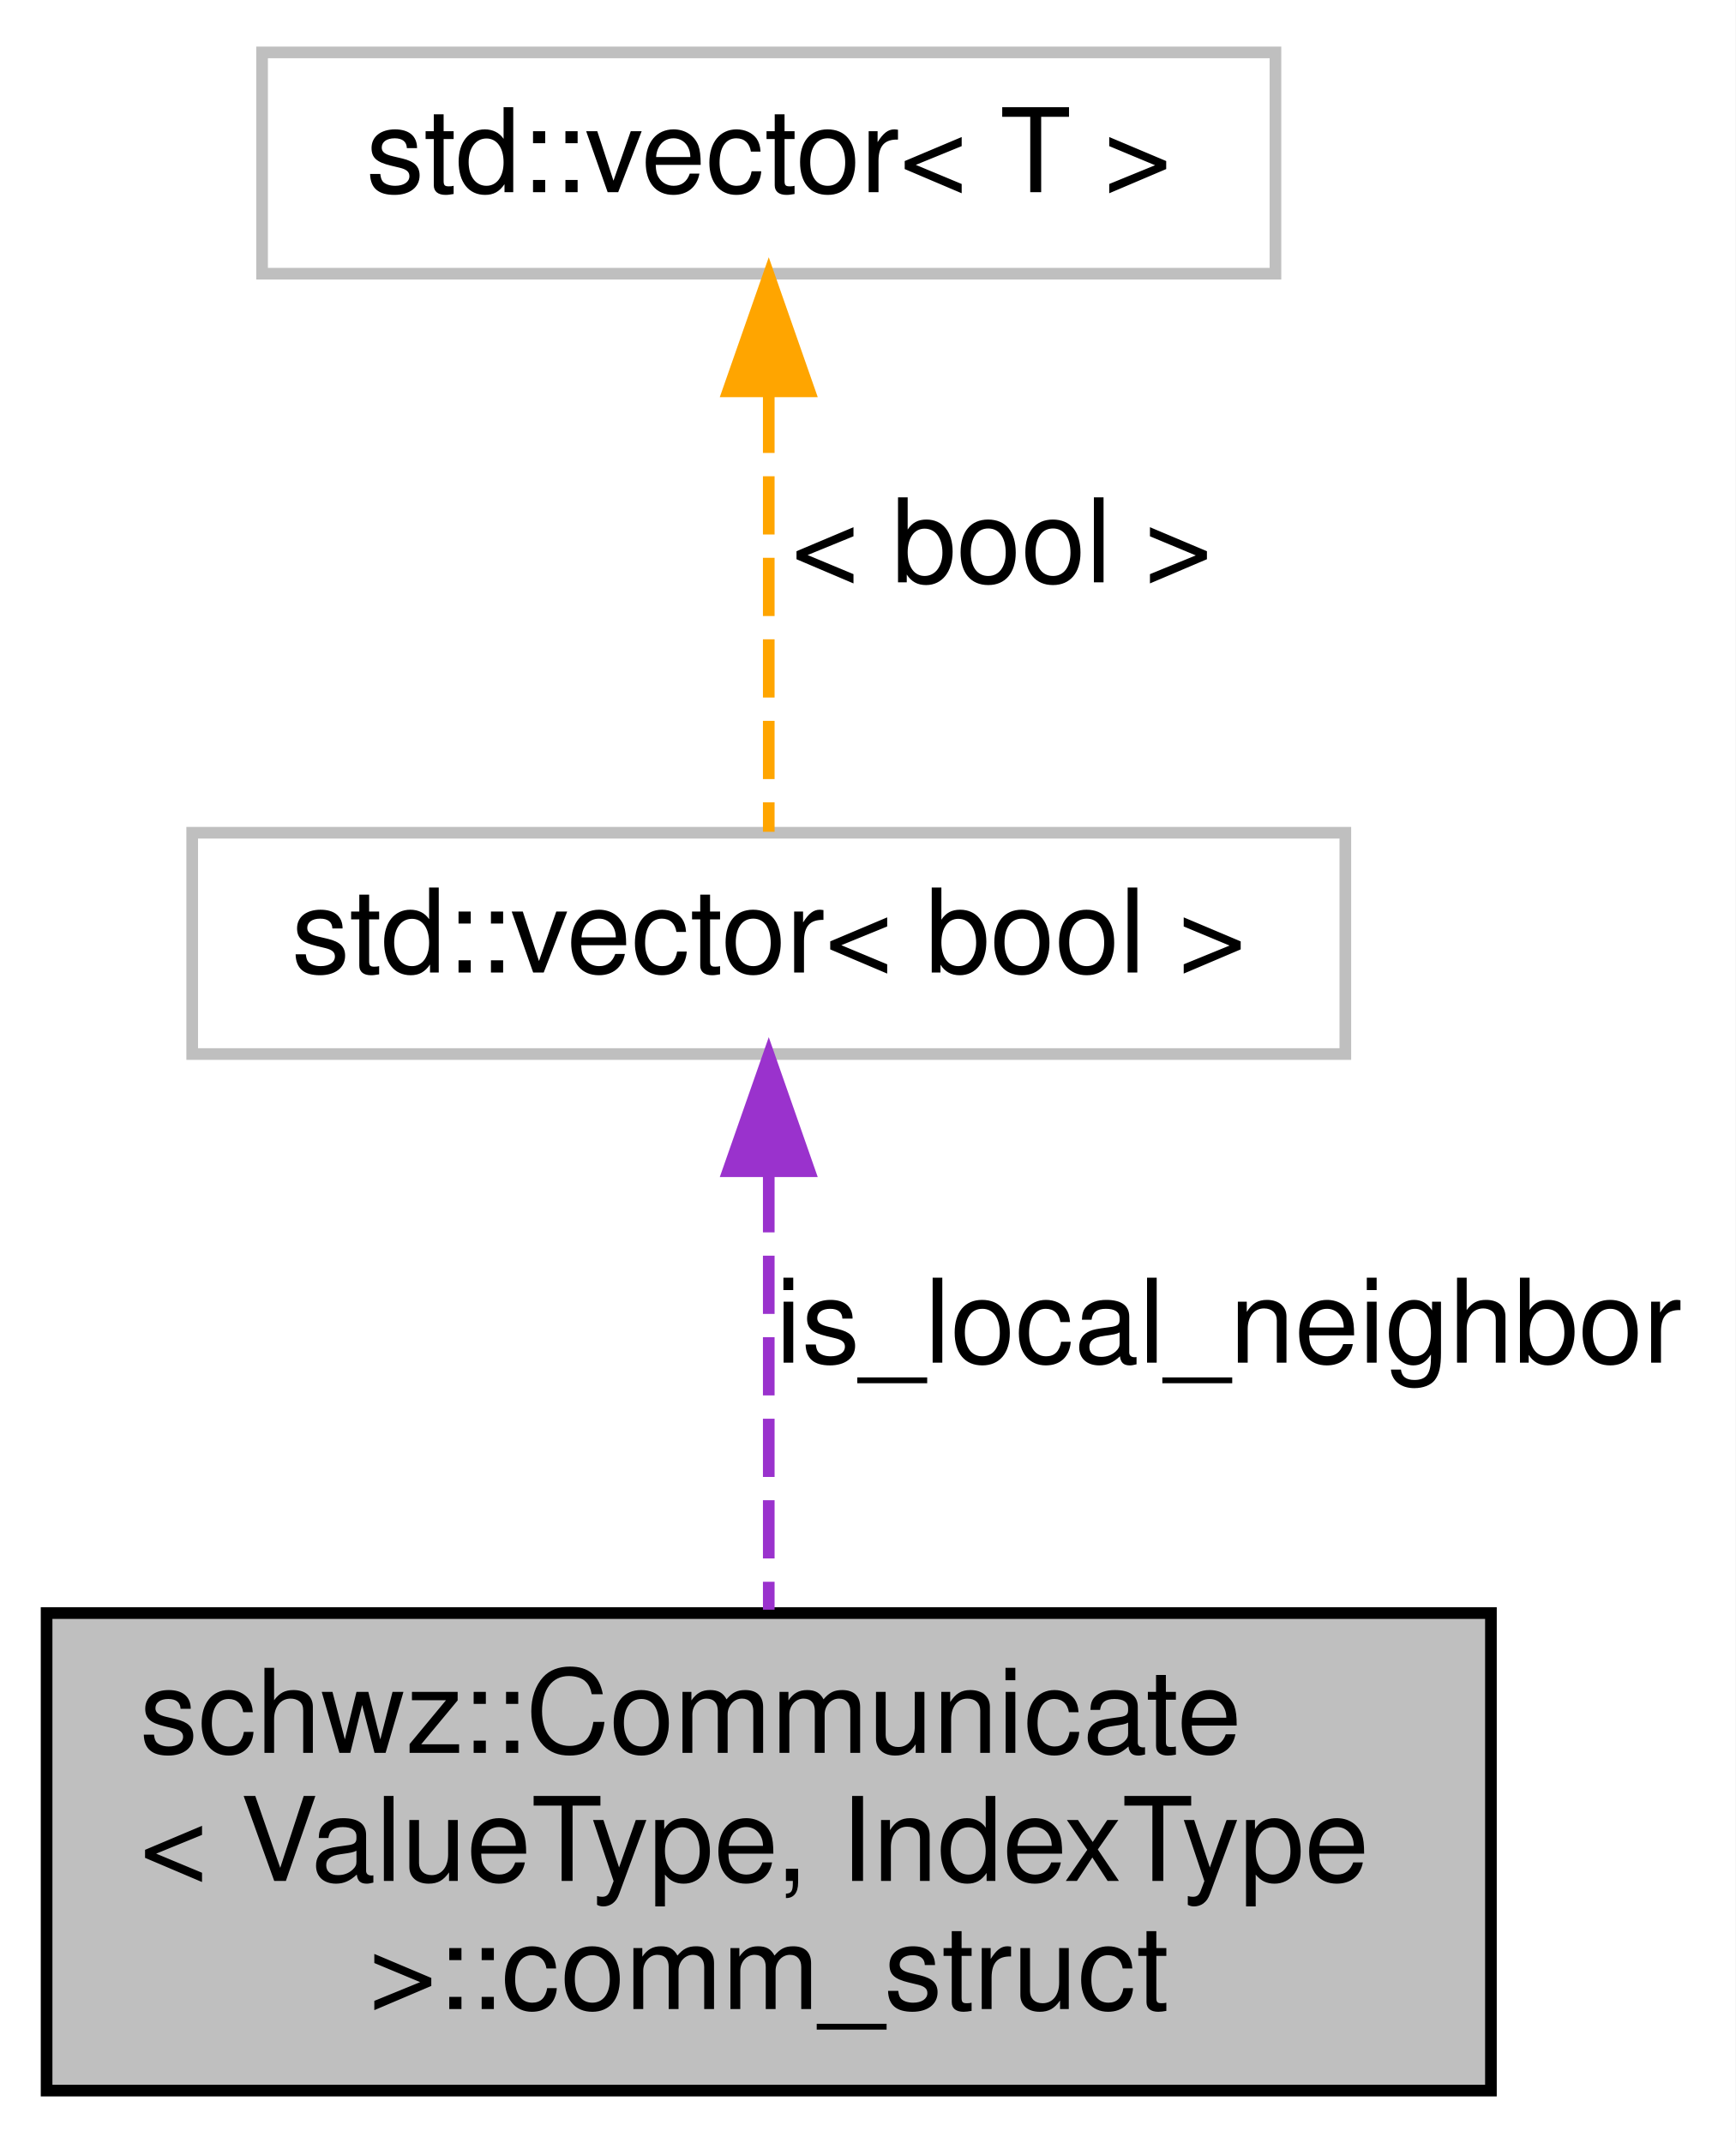
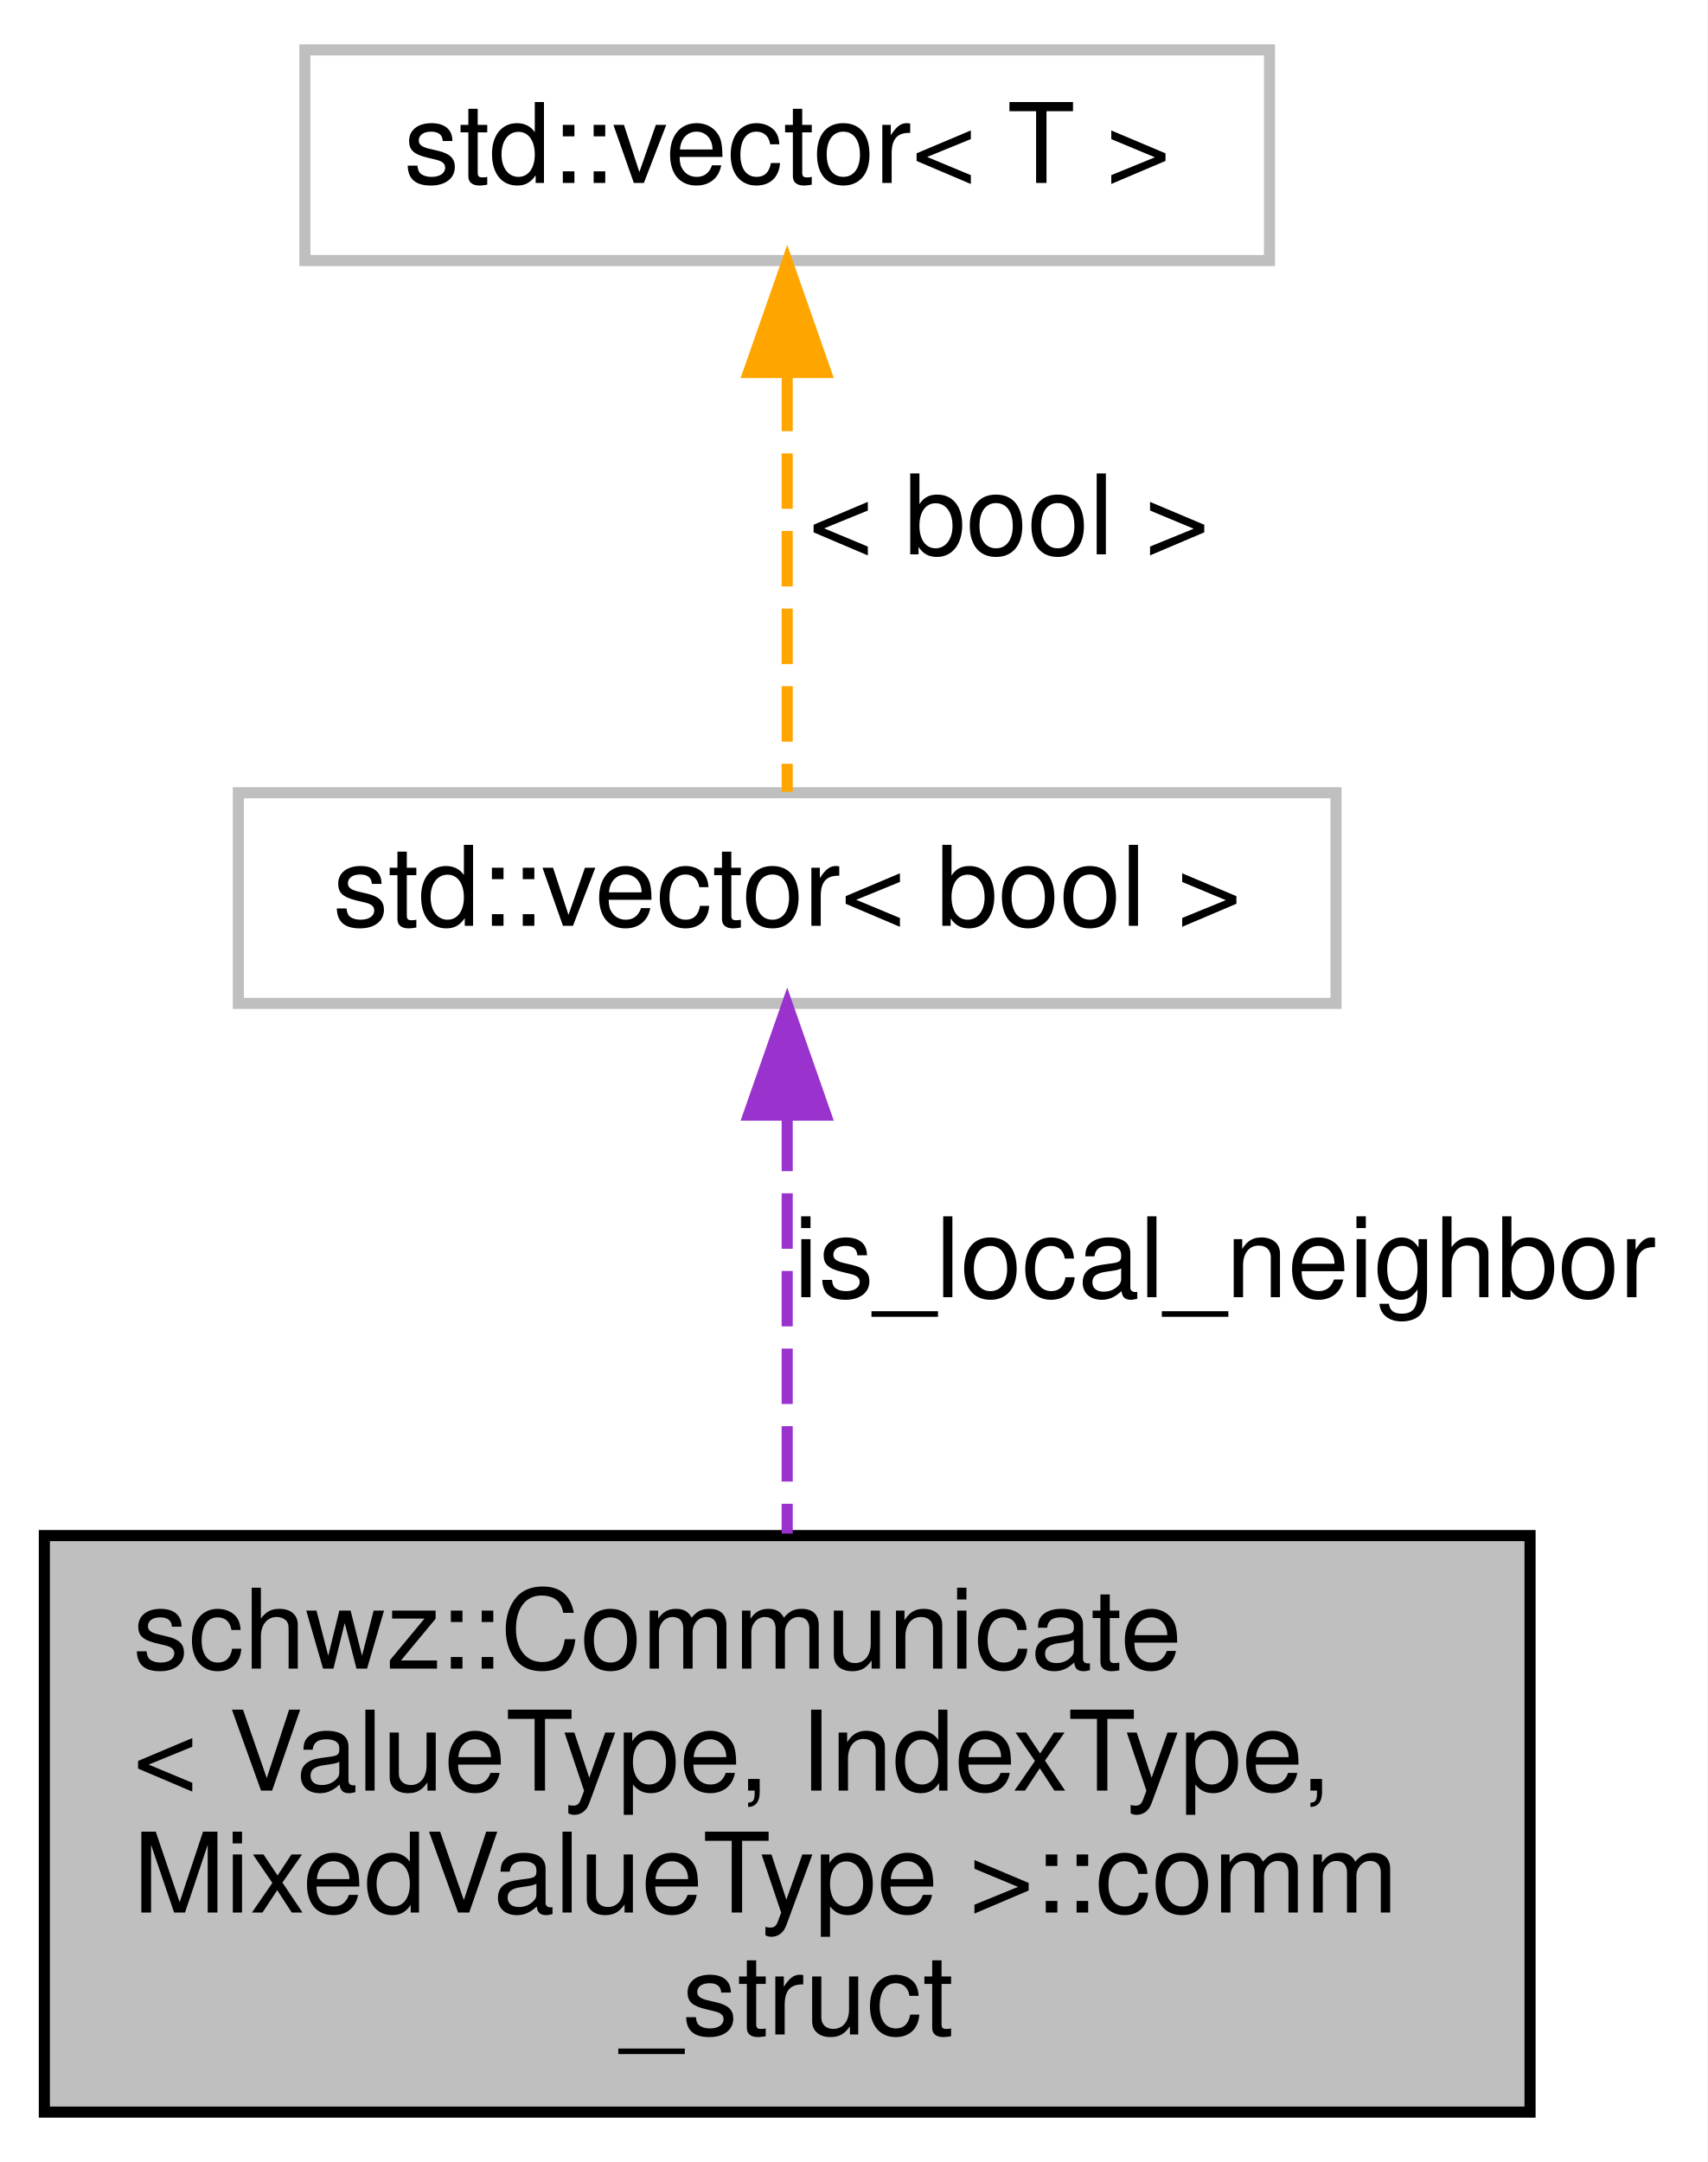
- <svg xmlns="http://www.w3.org/2000/svg" xmlns:xlink="http://www.w3.org/1999/xlink" width="149pt" height="184pt" viewBox="0.00 0.00 149.00 184.00">
-   <g id="graph0" class="graph" transform="scale(1 1) rotate(0) translate(4 180)">
-     <polygon fill="#ffffff" stroke="transparent" points="-4,4 -4,-180 145,-180 145,4 -4,4" />
+ <svg xmlns="http://www.w3.org/2000/svg" xmlns:xlink="http://www.w3.org/1999/xlink" width="154pt" height="195pt" viewBox="0.00 0.00 154.00 195.00">
+   <g id="graph0" class="graph" transform="scale(1 1) rotate(0) translate(4 191)">
+     <polygon fill="#ffffff" stroke="transparent" points="-4,4 -4,-191 150,-191 150,4 -4,4" />
    <g id="node1" class="node">
-       <polygon fill="#bfbfbf" stroke="#000000" points="0,-.5 0,-41.5 124,-41.5 124,-.5 0,-.5" />
-       <text text-anchor="start" x="8" y="-29.5" font-family="Helvetica,sans-Serif" font-size="10.00" fill="#000000">schwz::Communicate</text>
-       <text text-anchor="start" x="8" y="-18.5" font-family="Helvetica,sans-Serif" font-size="10.00" fill="#000000">&lt; ValueType, IndexType</text>
-       <text text-anchor="middle" x="62" y="-7.5" font-family="Helvetica,sans-Serif" font-size="10.00" fill="#000000"> &gt;::comm_struct</text>
+       <polygon fill="#bfbfbf" stroke="#000000" points="0,-.5 0,-52.5 134,-52.5 134,-.5 0,-.5" />
+       <text text-anchor="start" x="8" y="-40.5" font-family="Helvetica,sans-Serif" font-size="10.00" fill="#000000">schwz::Communicate</text>
+       <text text-anchor="start" x="8" y="-29.5" font-family="Helvetica,sans-Serif" font-size="10.00" fill="#000000">&lt; ValueType, IndexType,</text>
+       <text text-anchor="start" x="8" y="-18.5" font-family="Helvetica,sans-Serif" font-size="10.00" fill="#000000"> MixedValueType &gt;::comm</text>
+       <text text-anchor="middle" x="67" y="-7.5" font-family="Helvetica,sans-Serif" font-size="10.00" fill="#000000">_struct</text>
    </g>
    <g id="node2" class="node">
-       <polygon fill="#ffffff" stroke="#bfbfbf" points="12.5,-89.5 12.5,-108.5 111.5,-108.5 111.5,-89.5 12.5,-89.5" />
-       <text text-anchor="middle" x="62" y="-96.5" font-family="Helvetica,sans-Serif" font-size="10.00" fill="#000000">std::vector&lt; bool &gt;</text>
+       <polygon fill="#ffffff" stroke="#bfbfbf" points="17.5,-100.5 17.5,-119.5 116.5,-119.5 116.5,-100.5 17.5,-100.5" />
+       <text text-anchor="middle" x="67" y="-107.5" font-family="Helvetica,sans-Serif" font-size="10.00" fill="#000000">std::vector&lt; bool &gt;</text>
    </g>
    <g id="edge1" class="edge">
-       <path fill="none" stroke="#9a32cd" stroke-dasharray="5,2" d="M62,-79.188C62,-67.752 62,-53.384 62,-41.787" />
-       <polygon fill="#9a32cd" stroke="#9a32cd" points="58.5,-79.436 62,-89.436 65.5,-79.436 58.5,-79.436" />
-       <text text-anchor="middle" x="101.5" y="-63" font-family="Helvetica,sans-Serif" font-size="10.00" fill="#000000"> is_local_neighbor</text>
+       <path fill="none" stroke="#9a32cd" stroke-dasharray="5,2" d="M67,-90.368C67,-79.123 67,-64.868 67,-52.68" />
+       <polygon fill="#9a32cd" stroke="#9a32cd" points="63.5,-90.421 67,-100.421 70.5,-90.421 63.5,-90.421" />
+       <text text-anchor="middle" x="106.5" y="-74" font-family="Helvetica,sans-Serif" font-size="10.00" fill="#000000"> is_local_neighbor</text>
    </g>
    <g id="node3" class="node">
      <g id="a_node3">
        <a xlink:title="STL class. ">
-           <polygon fill="#ffffff" stroke="#bfbfbf" points="18.5,-156.5 18.5,-175.5 105.5,-175.5 105.5,-156.5 18.5,-156.5" />
-           <text text-anchor="middle" x="62" y="-163.5" font-family="Helvetica,sans-Serif" font-size="10.00" fill="#000000">std::vector&lt; T &gt;</text>
+           <polygon fill="#ffffff" stroke="#bfbfbf" points="23.5,-167.5 23.5,-186.5 110.5,-186.5 110.5,-167.5 23.5,-167.5" />
+           <text text-anchor="middle" x="67" y="-174.5" font-family="Helvetica,sans-Serif" font-size="10.00" fill="#000000">std::vector&lt; T &gt;</text>
        </a>
      </g>
    </g>
    <g id="edge2" class="edge">
-       <path fill="none" stroke="#ffa500" stroke-dasharray="5,2" d="M62,-146.108C62,-133.714 62,-118.326 62,-108.582" />
-       <polygon fill="#ffa500" stroke="#ffa500" points="58.5,-146.4 62,-156.4 65.5,-146.401 58.5,-146.4" />
-       <text text-anchor="middle" x="82" y="-130" font-family="Helvetica,sans-Serif" font-size="10.00" fill="#000000"> &lt; bool &gt;</text>
+       <path fill="none" stroke="#ffa500" stroke-dasharray="5,2" d="M67,-157.108C67,-144.714 67,-129.326 67,-119.582" />
+       <polygon fill="#ffa500" stroke="#ffa500" points="63.5,-157.4 67,-167.4 70.5,-157.401 63.5,-157.4" />
+       <text text-anchor="middle" x="87" y="-141" font-family="Helvetica,sans-Serif" font-size="10.00" fill="#000000"> &lt; bool &gt;</text>
    </g>
  </g>
</svg>
